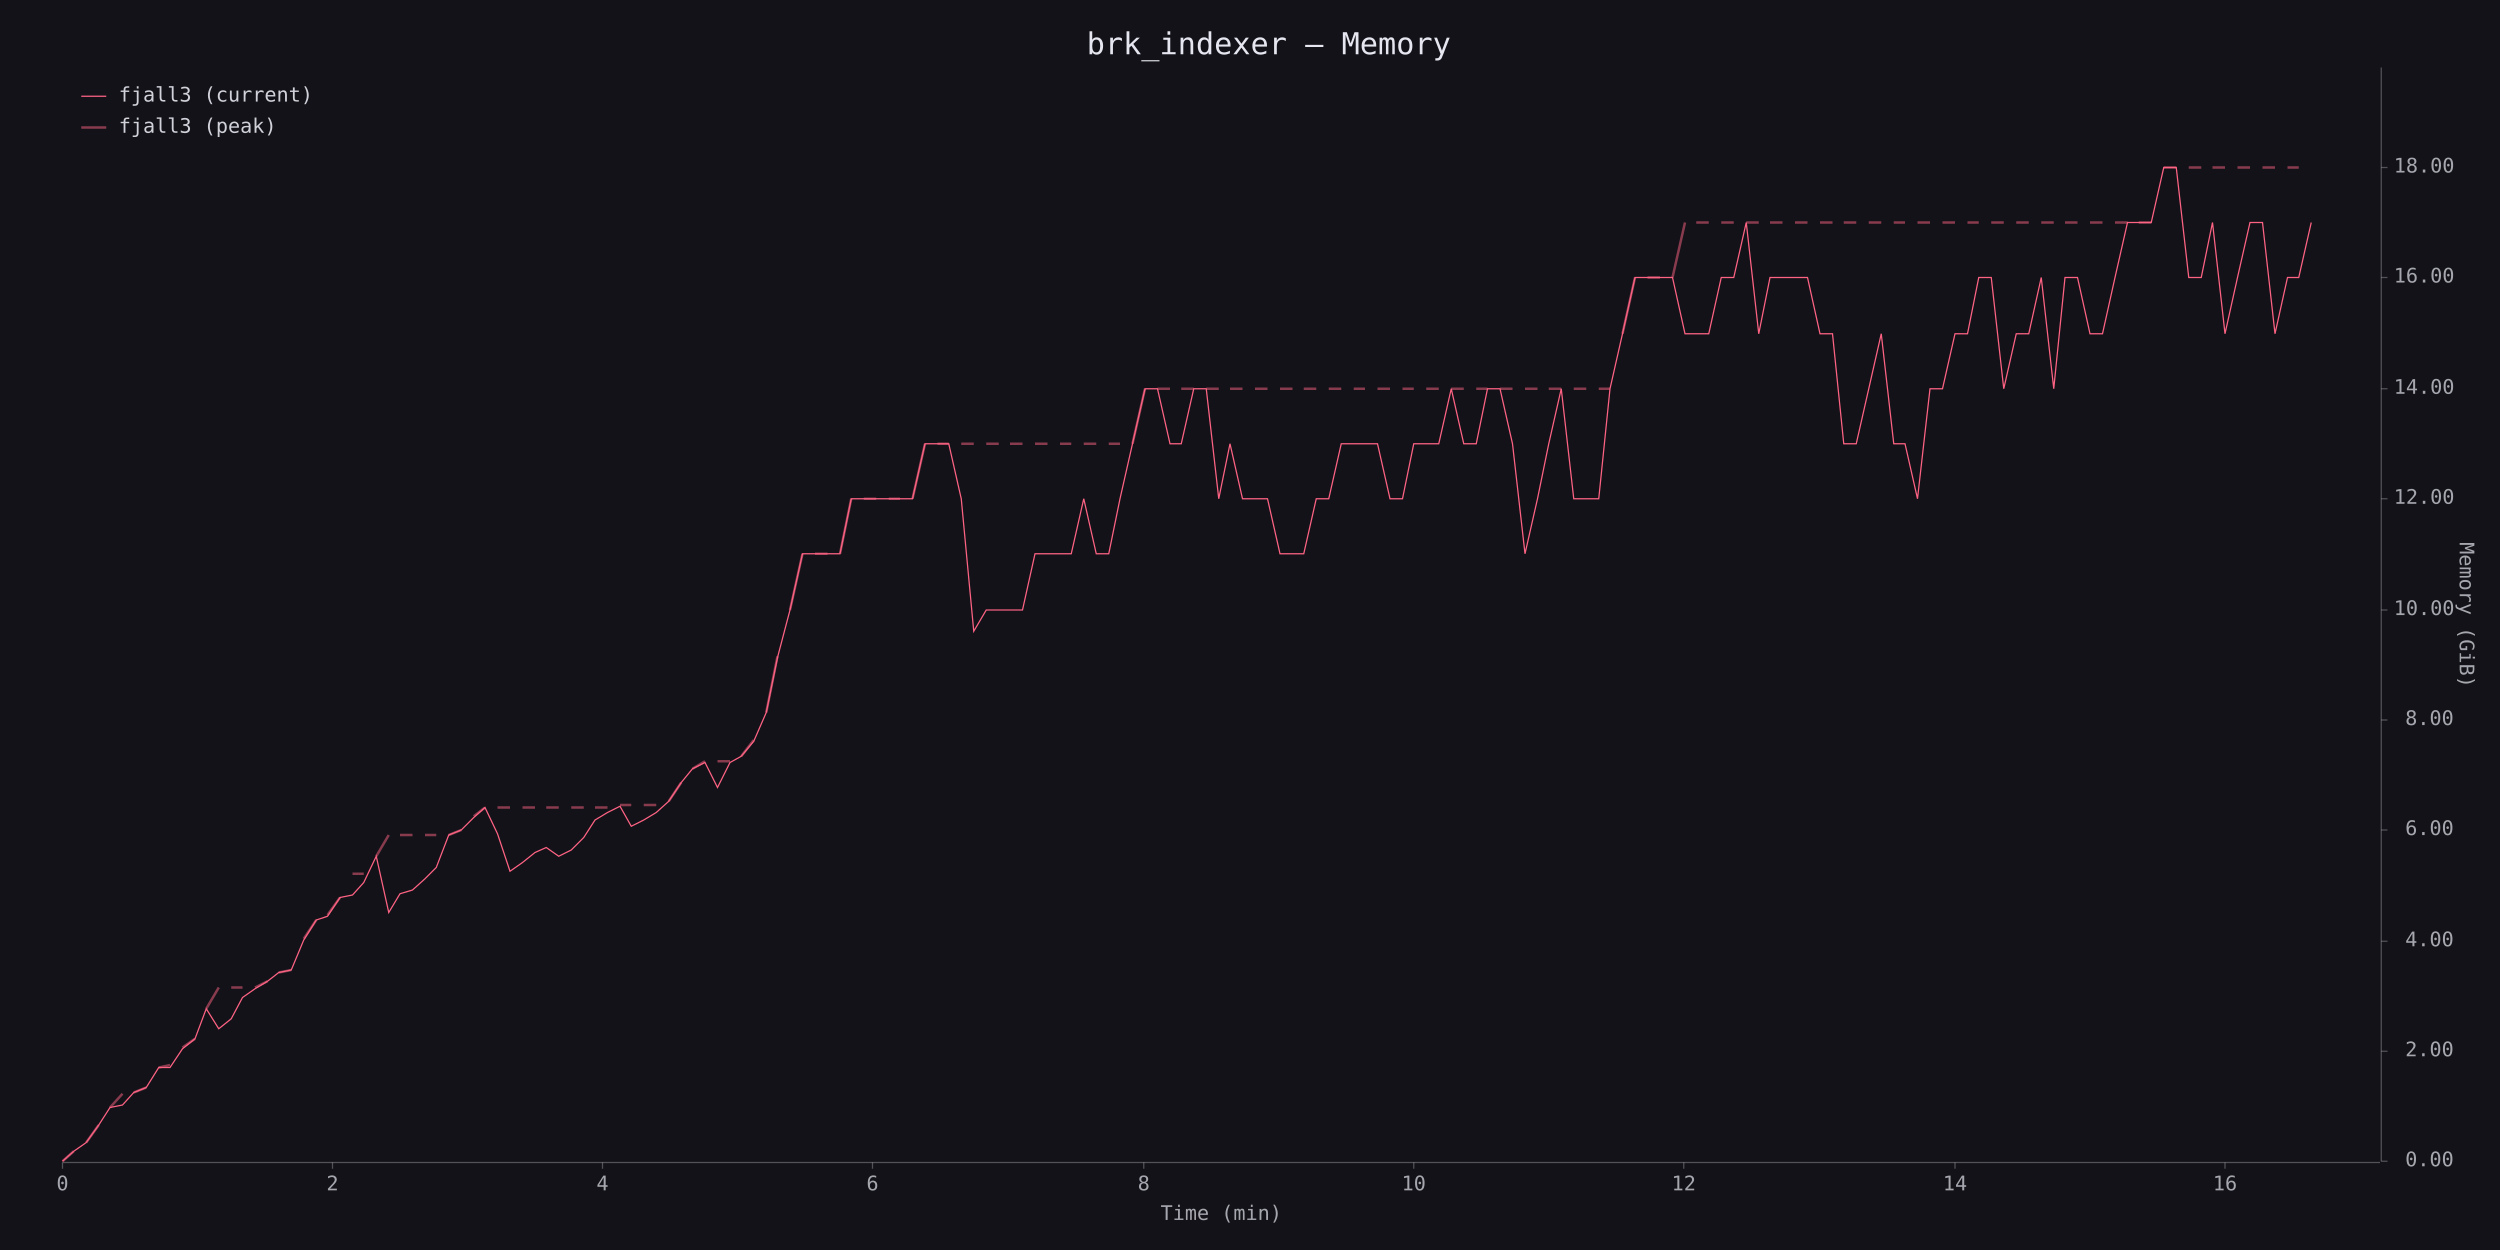
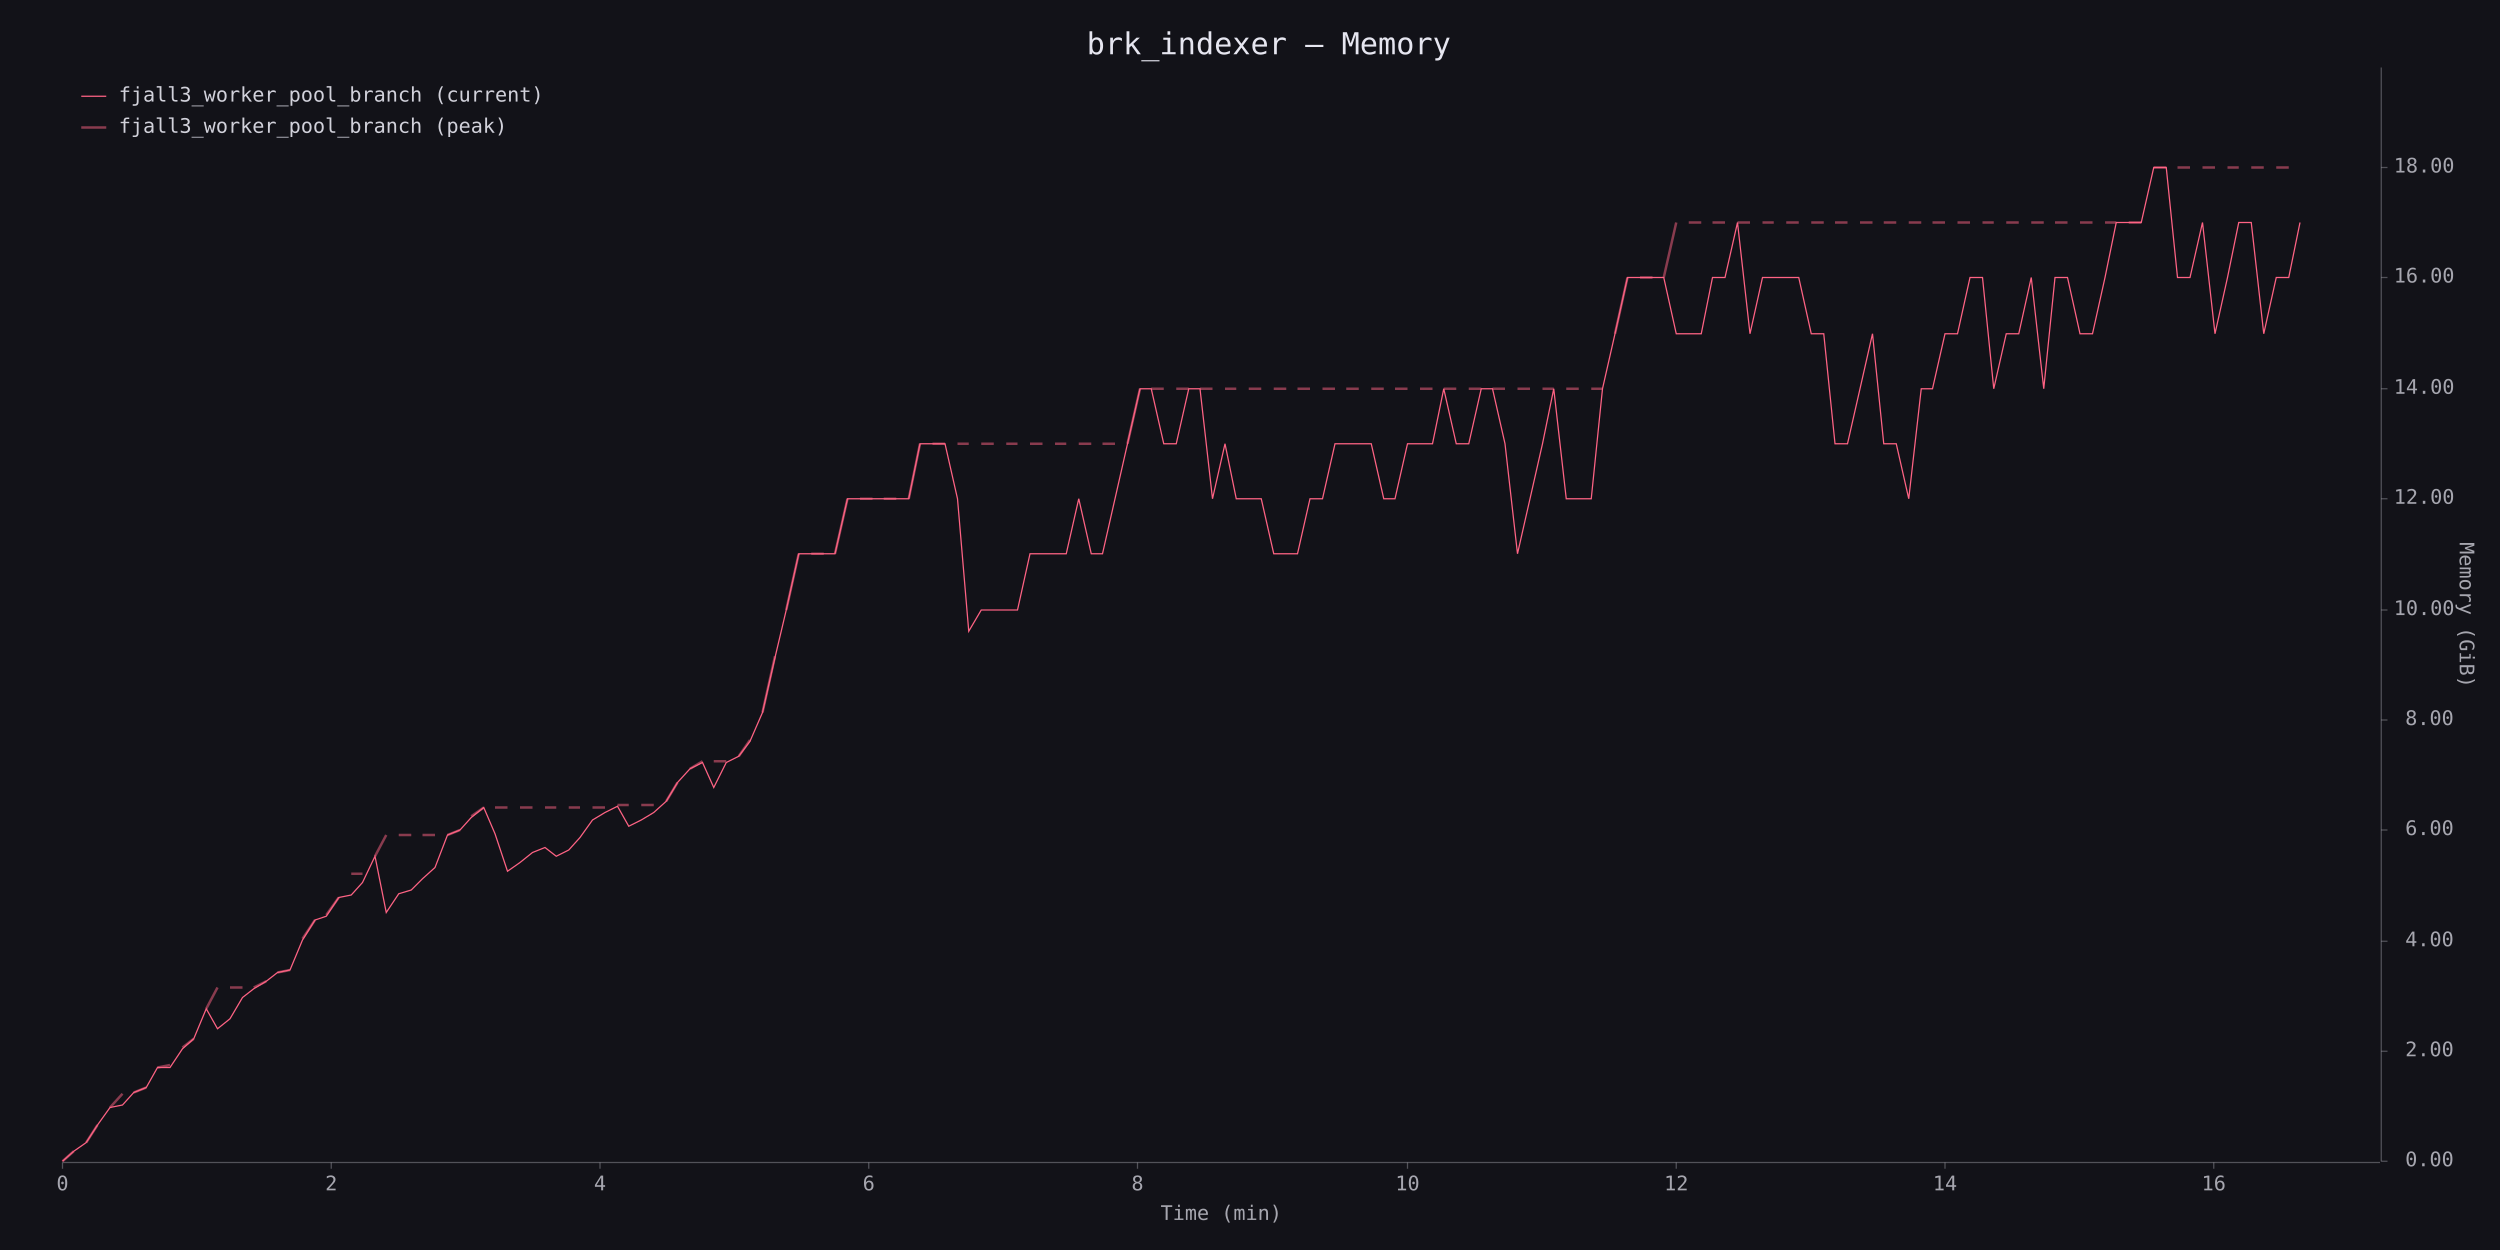
<svg xmlns="http://www.w3.org/2000/svg" width="2000" height="1000" viewBox="0 0 2000 1000">
  <rect x="0" y="0" width="2000" height="1000" opacity="1" fill="#121218" stroke="none" />
  <text x="1015" y="25" dy="0.76em" text-anchor="middle" font-family="monospace" font-size="24.194" opacity="1" fill="#E6E6F0">
brk_indexer — Memory
</text>
  <text x="977" y="980" dy="-0.5ex" text-anchor="middle" font-family="monospace" font-size="16.129" opacity="0.7" fill="#E6E6F0">
Time (min)
</text>
  <text x="1980" y="492" dy="0.76em" text-anchor="middle" font-family="monospace" font-size="16.129" opacity="0.7" fill="#E6E6F0" transform="rotate(90, 1980, 492)">
Memory (GiB)
</text>
  <polyline fill="none" opacity="0.3" stroke="#E6E6F0" stroke-width="1" points="50,930 1904,930 " />
  <text x="50" y="940" dy="0.76em" text-anchor="middle" font-family="monospace" font-size="16.129" opacity="0.7" fill="#E6E6F0">
0
</text>
  <polyline fill="none" opacity="0.3" stroke="#E6E6F0" stroke-width="1" points="50,930 50,935 " />
-   <text x="266" y="940" dy="0.76em" text-anchor="middle" font-family="monospace" font-size="16.129" opacity="0.7" fill="#E6E6F0">
+   <text x="265" y="940" dy="0.76em" text-anchor="middle" font-family="monospace" font-size="16.129" opacity="0.7" fill="#E6E6F0">
2
</text>
-   <polyline fill="none" opacity="0.3" stroke="#E6E6F0" stroke-width="1" points="266,930 266,935 " />
-   <text x="482" y="940" dy="0.76em" text-anchor="middle" font-family="monospace" font-size="16.129" opacity="0.7" fill="#E6E6F0">
+   <polyline fill="none" opacity="0.3" stroke="#E6E6F0" stroke-width="1" points="265,930 265,935 " />
+   <text x="480" y="940" dy="0.76em" text-anchor="middle" font-family="monospace" font-size="16.129" opacity="0.7" fill="#E6E6F0">
4
</text>
-   <polyline fill="none" opacity="0.3" stroke="#E6E6F0" stroke-width="1" points="482,930 482,935 " />
-   <text x="698" y="940" dy="0.76em" text-anchor="middle" font-family="monospace" font-size="16.129" opacity="0.7" fill="#E6E6F0">
+   <polyline fill="none" opacity="0.3" stroke="#E6E6F0" stroke-width="1" points="480,930 480,935 " />
+   <text x="695" y="940" dy="0.76em" text-anchor="middle" font-family="monospace" font-size="16.129" opacity="0.7" fill="#E6E6F0">
6
</text>
-   <polyline fill="none" opacity="0.3" stroke="#E6E6F0" stroke-width="1" points="698,930 698,935 " />
-   <text x="915" y="940" dy="0.76em" text-anchor="middle" font-family="monospace" font-size="16.129" opacity="0.7" fill="#E6E6F0">
+   <polyline fill="none" opacity="0.3" stroke="#E6E6F0" stroke-width="1" points="695,930 695,935 " />
+   <text x="910" y="940" dy="0.76em" text-anchor="middle" font-family="monospace" font-size="16.129" opacity="0.7" fill="#E6E6F0">
8
</text>
-   <polyline fill="none" opacity="0.3" stroke="#E6E6F0" stroke-width="1" points="915,930 915,935 " />
-   <text x="1131" y="940" dy="0.76em" text-anchor="middle" font-family="monospace" font-size="16.129" opacity="0.7" fill="#E6E6F0">
+   <polyline fill="none" opacity="0.3" stroke="#E6E6F0" stroke-width="1" points="910,930 910,935 " />
+   <text x="1126" y="940" dy="0.76em" text-anchor="middle" font-family="monospace" font-size="16.129" opacity="0.7" fill="#E6E6F0">
10
</text>
-   <polyline fill="none" opacity="0.3" stroke="#E6E6F0" stroke-width="1" points="1131,930 1131,935 " />
-   <text x="1347" y="940" dy="0.76em" text-anchor="middle" font-family="monospace" font-size="16.129" opacity="0.7" fill="#E6E6F0">
+   <polyline fill="none" opacity="0.3" stroke="#E6E6F0" stroke-width="1" points="1126,930 1126,935 " />
+   <text x="1341" y="940" dy="0.76em" text-anchor="middle" font-family="monospace" font-size="16.129" opacity="0.7" fill="#E6E6F0">
12
</text>
-   <polyline fill="none" opacity="0.3" stroke="#E6E6F0" stroke-width="1" points="1347,930 1347,935 " />
-   <text x="1564" y="940" dy="0.76em" text-anchor="middle" font-family="monospace" font-size="16.129" opacity="0.7" fill="#E6E6F0">
+   <polyline fill="none" opacity="0.3" stroke="#E6E6F0" stroke-width="1" points="1341,930 1341,935 " />
+   <text x="1556" y="940" dy="0.76em" text-anchor="middle" font-family="monospace" font-size="16.129" opacity="0.7" fill="#E6E6F0">
14
</text>
-   <polyline fill="none" opacity="0.3" stroke="#E6E6F0" stroke-width="1" points="1564,930 1564,935 " />
-   <text x="1780" y="940" dy="0.76em" text-anchor="middle" font-family="monospace" font-size="16.129" opacity="0.7" fill="#E6E6F0">
+   <polyline fill="none" opacity="0.3" stroke="#E6E6F0" stroke-width="1" points="1556,930 1556,935 " />
+   <text x="1771" y="940" dy="0.76em" text-anchor="middle" font-family="monospace" font-size="16.129" opacity="0.7" fill="#E6E6F0">
16
</text>
-   <polyline fill="none" opacity="0.3" stroke="#E6E6F0" stroke-width="1" points="1780,930 1780,935 " />
+   <polyline fill="none" opacity="0.3" stroke="#E6E6F0" stroke-width="1" points="1771,930 1771,935 " />
  <polyline fill="none" opacity="0.3" stroke="#E6E6F0" stroke-width="1" points="1905,54 1905,929 " />
  <text x="1963" y="929" dy="0.5ex" text-anchor="end" font-family="monospace" font-size="16.129" opacity="0.7" fill="#E6E6F0">
0.00
</text>
  <polyline fill="none" opacity="0.3" stroke="#E6E6F0" stroke-width="1" points="1905,929 1910,929 " />
  <text x="1963" y="841" dy="0.5ex" text-anchor="end" font-family="monospace" font-size="16.129" opacity="0.7" fill="#E6E6F0">
2.00
</text>
  <polyline fill="none" opacity="0.3" stroke="#E6E6F0" stroke-width="1" points="1905,841 1910,841 " />
  <text x="1963" y="753" dy="0.5ex" text-anchor="end" font-family="monospace" font-size="16.129" opacity="0.7" fill="#E6E6F0">
4.00
</text>
  <polyline fill="none" opacity="0.3" stroke="#E6E6F0" stroke-width="1" points="1905,753 1910,753 " />
  <text x="1963" y="664" dy="0.5ex" text-anchor="end" font-family="monospace" font-size="16.129" opacity="0.7" fill="#E6E6F0">
6.00
</text>
  <polyline fill="none" opacity="0.3" stroke="#E6E6F0" stroke-width="1" points="1905,664 1910,664 " />
  <text x="1963" y="576" dy="0.5ex" text-anchor="end" font-family="monospace" font-size="16.129" opacity="0.7" fill="#E6E6F0">
8.00
</text>
  <polyline fill="none" opacity="0.3" stroke="#E6E6F0" stroke-width="1" points="1905,576 1910,576 " />
  <text x="1915" y="488" dy="0.5ex" text-anchor="start" font-family="monospace" font-size="16.129" opacity="0.7" fill="#E6E6F0">
10.00
</text>
  <polyline fill="none" opacity="0.3" stroke="#E6E6F0" stroke-width="1" points="1905,488 1910,488 " />
  <text x="1915" y="399" dy="0.5ex" text-anchor="start" font-family="monospace" font-size="16.129" opacity="0.7" fill="#E6E6F0">
12.00
</text>
  <polyline fill="none" opacity="0.3" stroke="#E6E6F0" stroke-width="1" points="1905,399 1910,399 " />
  <text x="1915" y="311" dy="0.5ex" text-anchor="start" font-family="monospace" font-size="16.129" opacity="0.7" fill="#E6E6F0">
14.00
</text>
  <polyline fill="none" opacity="0.3" stroke="#E6E6F0" stroke-width="1" points="1905,311 1910,311 " />
  <text x="1915" y="222" dy="0.5ex" text-anchor="start" font-family="monospace" font-size="16.129" opacity="0.7" fill="#E6E6F0">
16.00
</text>
  <polyline fill="none" opacity="0.3" stroke="#E6E6F0" stroke-width="1" points="1905,222 1910,222 " />
  <text x="1915" y="134" dy="0.5ex" text-anchor="start" font-family="monospace" font-size="16.129" opacity="0.7" fill="#E6E6F0">
18.00
</text>
  <polyline fill="none" opacity="0.3" stroke="#E6E6F0" stroke-width="1" points="1905,134 1910,134 " />
-   <polyline fill="none" opacity="1" stroke="#FF6384" stroke-width="1" points="50,929 59,921 69,914 79,900 88,886 98,884 107,874 117,870 127,854 136,854 146,839 156,831 165,807 175,823 185,815 194,798 204,791 214,785 223,778 233,776 243,752 253,736 262,733 272,718 282,716 291,706 301,685 311,730 320,715 330,712 340,703 349,694 359,668 369,664 379,654 388,646 398,667 408,697 418,690 428,682 437,678 447,685 457,680 467,670 476,656 486,650 496,645 505,661 515,656 525,650 535,641 545,626 554,615 564,610 574,630 584,610 593,605 603,593 613,570 622,526 632,488 642,443 652,443 662,443 672,443 681,399 691,399 701,399 711,399 720,399 730,399 740,355 750,355 759,355 769,399 779,505 789,488 799,488 808,488 818,488 828,443 838,443 848,443 857,443 867,399 877,443 887,443 896,399 906,355 916,311 926,311 936,355 945,355 955,311 965,311 975,399 984,355 994,399 1004,399 1014,399 1024,443 1034,443 1043,443 1053,399 1063,399 1073,355 1083,355 1092,355 1102,355 1112,399 1122,399 1131,355 1141,355 1151,355 1161,311 1171,355 1181,355 1190,311 1200,311 1210,355 1220,443 1230,399 1239,355 1249,311 1259,399 1269,399 1279,399 1288,311 1298,267 1308,222 1318,222 1328,222 1338,222 1348,267 1357,267 1367,267 1377,222 1387,222 1397,178 1407,267 1416,222 1426,222 1436,222 1446,222 1456,267 1466,267 1475,355 1485,355 1495,311 1505,267 1515,355 1524,355 1534,399 1544,311 1554,311 1564,267 1574,267 1583,222 1593,222 1603,311 1613,267 1623,267 1633,222 1643,311 1652,222 1662,222 1672,267 1682,267 1692,222 1702,178 1711,178 1721,178 1731,134 1741,134 1751,222 1761,222 1770,178 1780,267 1790,222 1800,178 1810,178 1820,267 1830,222 1839,222 1849,178 " />
+   <polyline fill="none" opacity="1" stroke="#FF6384" stroke-width="1" points="50,929 59,921 69,914 78,900 88,886 98,884 107,874 117,870 126,854 136,854 146,839 155,831 165,807 174,823 184,815 194,798 203,791 213,785 222,778 232,776 242,752 252,736 261,733 271,718 281,716 290,706 300,685 309,730 319,715 329,712 338,703 348,694 358,668 368,664 377,654 387,646 396,667 406,697 416,690 426,682 436,678 445,685 455,680 464,670 474,656 484,650 494,645 503,661 513,656 523,650 533,641 542,626 552,615 562,610 571,630 581,610 591,605 600,593 610,570 620,526 629,488 639,443 649,443 659,443 668,443 678,399 688,399 698,399 707,399 717,399 727,399 736,355 746,355 756,355 766,399 775,505 785,488 795,488 805,488 814,488 824,443 834,443 844,443 853,443 863,399 873,443 882,443 892,399 902,355 912,311 921,311 931,355 941,355 951,311 960,311 970,399 980,355 989,399 999,399 1009,399 1019,443 1029,443 1038,443 1048,399 1058,399 1068,355 1077,355 1087,355 1097,355 1107,399 1116,399 1126,355 1136,355 1146,355 1155,311 1165,355 1175,355 1185,311 1194,311 1204,355 1214,443 1224,399 1234,355 1243,311 1253,399 1263,399 1273,399 1282,311 1292,267 1302,222 1312,222 1322,222 1331,222 1341,267 1351,267 1361,267 1370,222 1380,222 1390,178 1400,267 1410,222 1419,222 1429,222 1439,222 1449,267 1459,267 1468,355 1478,355 1488,311 1498,267 1507,355 1517,355 1527,399 1537,311 1546,311 1556,267 1566,267 1576,222 1586,222 1595,311 1605,267 1615,267 1625,222 1635,311 1644,222 1654,222 1664,267 1674,267 1684,222 1693,178 1703,178 1713,178 1723,134 1733,134 1742,222 1752,222 1762,178 1772,267 1782,222 1791,178 1801,178 1811,267 1821,222 1831,222 1840,178 " />
  <polyline fill="none" opacity="0.5" stroke="#FF6384" stroke-width="2" points="50,929 59,921 " />
-   <polyline fill="none" opacity="0.5" stroke="#FF6384" stroke-width="2" points="69,914 79,900 " />
+   <polyline fill="none" opacity="0.5" stroke="#FF6384" stroke-width="2" points="69,914 78,900 " />
  <polyline fill="none" opacity="0.5" stroke="#FF6384" stroke-width="2" points="88,886 98,875 " />
  <polyline fill="none" opacity="0.5" stroke="#FF6384" stroke-width="2" points="107,874 117,870 " />
-   <polyline fill="none" opacity="0.5" stroke="#FF6384" stroke-width="2" points="127,854 136,852 " />
-   <polyline fill="none" opacity="0.5" stroke="#FF6384" stroke-width="2" points="146,838 156,831 " />
-   <polyline fill="none" opacity="0.5" stroke="#FF6384" stroke-width="2" points="165,807 175,790 " />
-   <polyline fill="none" opacity="0.5" stroke="#FF6384" stroke-width="2" points="185,790 194,790 " />
-   <polyline fill="none" opacity="0.5" stroke="#FF6384" stroke-width="2" points="204,790 214,785 " />
-   <polyline fill="none" opacity="0.5" stroke="#FF6384" stroke-width="2" points="223,778 233,776 " />
-   <polyline fill="none" opacity="0.5" stroke="#FF6384" stroke-width="2" points="243,751 253,736 " />
-   <polyline fill="none" opacity="0.5" stroke="#FF6384" stroke-width="2" points="262,732 272,718 " />
-   <polyline fill="none" opacity="0.5" stroke="#FF6384" stroke-width="2" points="282,699 291,699 " />
-   <polyline fill="none" opacity="0.5" stroke="#FF6384" stroke-width="2" points="301,685 311,668 " />
-   <polyline fill="none" opacity="0.5" stroke="#FF6384" stroke-width="2" points="320,668 330,668 " />
-   <polyline fill="none" opacity="0.5" stroke="#FF6384" stroke-width="2" points="340,668 349,668 " />
-   <polyline fill="none" opacity="0.5" stroke="#FF6384" stroke-width="2" points="359,668 369,664 " />
-   <polyline fill="none" opacity="0.5" stroke="#FF6384" stroke-width="2" points="379,653 388,646 " />
-   <polyline fill="none" opacity="0.5" stroke="#FF6384" stroke-width="2" points="398,646 408,646 " />
-   <polyline fill="none" opacity="0.5" stroke="#FF6384" stroke-width="2" points="418,646 428,646 " />
-   <polyline fill="none" opacity="0.5" stroke="#FF6384" stroke-width="2" points="437,646 447,646 " />
-   <polyline fill="none" opacity="0.5" stroke="#FF6384" stroke-width="2" points="457,646 467,646 " />
-   <polyline fill="none" opacity="0.5" stroke="#FF6384" stroke-width="2" points="476,646 486,646 " />
-   <polyline fill="none" opacity="0.5" stroke="#FF6384" stroke-width="2" points="496,644 505,644 " />
-   <polyline fill="none" opacity="0.5" stroke="#FF6384" stroke-width="2" points="515,644 525,644 " />
-   <polyline fill="none" opacity="0.5" stroke="#FF6384" stroke-width="2" points="535,641 545,626 " />
-   <polyline fill="none" opacity="0.5" stroke="#FF6384" stroke-width="2" points="554,615 564,609 " />
-   <polyline fill="none" opacity="0.5" stroke="#FF6384" stroke-width="2" points="574,609 584,609 " />
-   <polyline fill="none" opacity="0.5" stroke="#FF6384" stroke-width="2" points="593,605 603,592 " />
-   <polyline fill="none" opacity="0.5" stroke="#FF6384" stroke-width="2" points="613,570 622,525 " />
-   <polyline fill="none" opacity="0.5" stroke="#FF6384" stroke-width="2" points="632,488 642,443 " />
-   <polyline fill="none" opacity="0.5" stroke="#FF6384" stroke-width="2" points="652,443 662,443 " />
-   <polyline fill="none" opacity="0.5" stroke="#FF6384" stroke-width="2" points="672,443 681,399 " />
-   <polyline fill="none" opacity="0.5" stroke="#FF6384" stroke-width="2" points="691,399 701,399 " />
-   <polyline fill="none" opacity="0.5" stroke="#FF6384" stroke-width="2" points="711,399 720,399 " />
-   <polyline fill="none" opacity="0.5" stroke="#FF6384" stroke-width="2" points="730,399 740,355 " />
-   <polyline fill="none" opacity="0.5" stroke="#FF6384" stroke-width="2" points="750,355 759,355 " />
-   <polyline fill="none" opacity="0.5" stroke="#FF6384" stroke-width="2" points="769,355 779,355 " />
-   <polyline fill="none" opacity="0.5" stroke="#FF6384" stroke-width="2" points="789,355 799,355 " />
-   <polyline fill="none" opacity="0.5" stroke="#FF6384" stroke-width="2" points="808,355 818,355 " />
-   <polyline fill="none" opacity="0.5" stroke="#FF6384" stroke-width="2" points="828,355 838,355 " />
-   <polyline fill="none" opacity="0.5" stroke="#FF6384" stroke-width="2" points="848,355 857,355 " />
-   <polyline fill="none" opacity="0.5" stroke="#FF6384" stroke-width="2" points="867,355 877,355 " />
-   <polyline fill="none" opacity="0.5" stroke="#FF6384" stroke-width="2" points="887,355 896,355 " />
-   <polyline fill="none" opacity="0.5" stroke="#FF6384" stroke-width="2" points="906,355 916,311 " />
-   <polyline fill="none" opacity="0.5" stroke="#FF6384" stroke-width="2" points="926,311 936,311 " />
-   <polyline fill="none" opacity="0.5" stroke="#FF6384" stroke-width="2" points="945,311 955,311 " />
-   <polyline fill="none" opacity="0.5" stroke="#FF6384" stroke-width="2" points="965,311 975,311 " />
-   <polyline fill="none" opacity="0.5" stroke="#FF6384" stroke-width="2" points="984,311 994,311 " />
-   <polyline fill="none" opacity="0.5" stroke="#FF6384" stroke-width="2" points="1004,311 1014,311 " />
-   <polyline fill="none" opacity="0.5" stroke="#FF6384" stroke-width="2" points="1024,311 1034,311 " />
-   <polyline fill="none" opacity="0.5" stroke="#FF6384" stroke-width="2" points="1043,311 1053,311 " />
-   <polyline fill="none" opacity="0.5" stroke="#FF6384" stroke-width="2" points="1063,311 1073,311 " />
-   <polyline fill="none" opacity="0.5" stroke="#FF6384" stroke-width="2" points="1083,311 1092,311 " />
-   <polyline fill="none" opacity="0.5" stroke="#FF6384" stroke-width="2" points="1102,311 1112,311 " />
-   <polyline fill="none" opacity="0.5" stroke="#FF6384" stroke-width="2" points="1122,311 1131,311 " />
-   <polyline fill="none" opacity="0.5" stroke="#FF6384" stroke-width="2" points="1141,311 1151,311 " />
-   <polyline fill="none" opacity="0.5" stroke="#FF6384" stroke-width="2" points="1161,311 1171,311 " />
-   <polyline fill="none" opacity="0.5" stroke="#FF6384" stroke-width="2" points="1181,311 1190,311 " />
-   <polyline fill="none" opacity="0.5" stroke="#FF6384" stroke-width="2" points="1200,311 1210,311 " />
-   <polyline fill="none" opacity="0.5" stroke="#FF6384" stroke-width="2" points="1220,311 1230,311 " />
-   <polyline fill="none" opacity="0.5" stroke="#FF6384" stroke-width="2" points="1239,311 1249,311 " />
-   <polyline fill="none" opacity="0.5" stroke="#FF6384" stroke-width="2" points="1259,311 1269,311 " />
-   <polyline fill="none" opacity="0.5" stroke="#FF6384" stroke-width="2" points="1279,311 1288,311 " />
-   <polyline fill="none" opacity="0.5" stroke="#FF6384" stroke-width="2" points="1298,267 1308,222 " />
-   <polyline fill="none" opacity="0.5" stroke="#FF6384" stroke-width="2" points="1318,222 1328,222 " />
-   <polyline fill="none" opacity="0.5" stroke="#FF6384" stroke-width="2" points="1338,222 1348,178 " />
-   <polyline fill="none" opacity="0.5" stroke="#FF6384" stroke-width="2" points="1357,178 1367,178 " />
-   <polyline fill="none" opacity="0.5" stroke="#FF6384" stroke-width="2" points="1377,178 1387,178 " />
-   <polyline fill="none" opacity="0.5" stroke="#FF6384" stroke-width="2" points="1397,178 1407,178 " />
-   <polyline fill="none" opacity="0.5" stroke="#FF6384" stroke-width="2" points="1416,178 1426,178 " />
-   <polyline fill="none" opacity="0.5" stroke="#FF6384" stroke-width="2" points="1436,178 1446,178 " />
-   <polyline fill="none" opacity="0.5" stroke="#FF6384" stroke-width="2" points="1456,178 1466,178 " />
-   <polyline fill="none" opacity="0.5" stroke="#FF6384" stroke-width="2" points="1475,178 1485,178 " />
-   <polyline fill="none" opacity="0.5" stroke="#FF6384" stroke-width="2" points="1495,178 1505,178 " />
-   <polyline fill="none" opacity="0.5" stroke="#FF6384" stroke-width="2" points="1515,178 1524,178 " />
-   <polyline fill="none" opacity="0.5" stroke="#FF6384" stroke-width="2" points="1534,178 1544,178 " />
-   <polyline fill="none" opacity="0.5" stroke="#FF6384" stroke-width="2" points="1554,178 1564,178 " />
-   <polyline fill="none" opacity="0.5" stroke="#FF6384" stroke-width="2" points="1574,178 1583,178 " />
-   <polyline fill="none" opacity="0.5" stroke="#FF6384" stroke-width="2" points="1593,178 1603,178 " />
-   <polyline fill="none" opacity="0.5" stroke="#FF6384" stroke-width="2" points="1613,178 1623,178 " />
-   <polyline fill="none" opacity="0.5" stroke="#FF6384" stroke-width="2" points="1633,178 1643,178 " />
-   <polyline fill="none" opacity="0.5" stroke="#FF6384" stroke-width="2" points="1652,178 1662,178 " />
-   <polyline fill="none" opacity="0.5" stroke="#FF6384" stroke-width="2" points="1672,178 1682,178 " />
-   <polyline fill="none" opacity="0.5" stroke="#FF6384" stroke-width="2" points="1692,178 1702,178 " />
-   <polyline fill="none" opacity="0.5" stroke="#FF6384" stroke-width="2" points="1711,178 1721,178 " />
-   <polyline fill="none" opacity="0.5" stroke="#FF6384" stroke-width="2" points="1731,134 1741,134 " />
-   <polyline fill="none" opacity="0.5" stroke="#FF6384" stroke-width="2" points="1751,134 1761,134 " />
-   <polyline fill="none" opacity="0.5" stroke="#FF6384" stroke-width="2" points="1770,134 1780,134 " />
-   <polyline fill="none" opacity="0.5" stroke="#FF6384" stroke-width="2" points="1790,134 1800,134 " />
-   <polyline fill="none" opacity="0.5" stroke="#FF6384" stroke-width="2" points="1810,134 1820,134 " />
-   <polyline fill="none" opacity="0.5" stroke="#FF6384" stroke-width="2" points="1830,134 1839,134 " />
-   <rect x="55" y="59" width="204" height="61" opacity="0.98" fill="#121218" stroke="none" />
-   <rect x="55" y="59" width="204" height="61" opacity="1" fill="none" stroke="#121218" />
+   <polyline fill="none" opacity="0.5" stroke="#FF6384" stroke-width="2" points="126,854 136,852 " />
+   <polyline fill="none" opacity="0.5" stroke="#FF6384" stroke-width="2" points="146,838 155,831 " />
+   <polyline fill="none" opacity="0.5" stroke="#FF6384" stroke-width="2" points="165,807 174,790 " />
+   <polyline fill="none" opacity="0.5" stroke="#FF6384" stroke-width="2" points="184,790 194,790 " />
+   <polyline fill="none" opacity="0.5" stroke="#FF6384" stroke-width="2" points="203,790 213,785 " />
+   <polyline fill="none" opacity="0.5" stroke="#FF6384" stroke-width="2" points="222,778 232,776 " />
+   <polyline fill="none" opacity="0.5" stroke="#FF6384" stroke-width="2" points="242,751 252,736 " />
+   <polyline fill="none" opacity="0.5" stroke="#FF6384" stroke-width="2" points="261,732 271,718 " />
+   <polyline fill="none" opacity="0.5" stroke="#FF6384" stroke-width="2" points="281,699 290,699 " />
+   <polyline fill="none" opacity="0.5" stroke="#FF6384" stroke-width="2" points="300,685 309,668 " />
+   <polyline fill="none" opacity="0.5" stroke="#FF6384" stroke-width="2" points="319,668 329,668 " />
+   <polyline fill="none" opacity="0.5" stroke="#FF6384" stroke-width="2" points="338,668 348,668 " />
+   <polyline fill="none" opacity="0.5" stroke="#FF6384" stroke-width="2" points="358,668 368,664 " />
+   <polyline fill="none" opacity="0.5" stroke="#FF6384" stroke-width="2" points="377,653 387,646 " />
+   <polyline fill="none" opacity="0.5" stroke="#FF6384" stroke-width="2" points="396,646 406,646 " />
+   <polyline fill="none" opacity="0.5" stroke="#FF6384" stroke-width="2" points="416,646 426,646 " />
+   <polyline fill="none" opacity="0.5" stroke="#FF6384" stroke-width="2" points="436,646 445,646 " />
+   <polyline fill="none" opacity="0.5" stroke="#FF6384" stroke-width="2" points="455,646 464,646 " />
+   <polyline fill="none" opacity="0.5" stroke="#FF6384" stroke-width="2" points="474,646 484,646 " />
+   <polyline fill="none" opacity="0.5" stroke="#FF6384" stroke-width="2" points="494,644 503,644 " />
+   <polyline fill="none" opacity="0.5" stroke="#FF6384" stroke-width="2" points="513,644 523,644 " />
+   <polyline fill="none" opacity="0.5" stroke="#FF6384" stroke-width="2" points="533,641 542,626 " />
+   <polyline fill="none" opacity="0.5" stroke="#FF6384" stroke-width="2" points="552,615 562,609 " />
+   <polyline fill="none" opacity="0.5" stroke="#FF6384" stroke-width="2" points="571,609 581,609 " />
+   <polyline fill="none" opacity="0.5" stroke="#FF6384" stroke-width="2" points="591,605 600,592 " />
+   <polyline fill="none" opacity="0.5" stroke="#FF6384" stroke-width="2" points="610,570 620,525 " />
+   <polyline fill="none" opacity="0.5" stroke="#FF6384" stroke-width="2" points="629,488 639,443 " />
+   <polyline fill="none" opacity="0.5" stroke="#FF6384" stroke-width="2" points="649,443 659,443 " />
+   <polyline fill="none" opacity="0.5" stroke="#FF6384" stroke-width="2" points="668,443 678,399 " />
+   <polyline fill="none" opacity="0.5" stroke="#FF6384" stroke-width="2" points="688,399 698,399 " />
+   <polyline fill="none" opacity="0.5" stroke="#FF6384" stroke-width="2" points="707,399 717,399 " />
+   <polyline fill="none" opacity="0.5" stroke="#FF6384" stroke-width="2" points="727,399 736,355 " />
+   <polyline fill="none" opacity="0.5" stroke="#FF6384" stroke-width="2" points="746,355 756,355 " />
+   <polyline fill="none" opacity="0.5" stroke="#FF6384" stroke-width="2" points="766,355 775,355 " />
+   <polyline fill="none" opacity="0.5" stroke="#FF6384" stroke-width="2" points="785,355 795,355 " />
+   <polyline fill="none" opacity="0.5" stroke="#FF6384" stroke-width="2" points="805,355 814,355 " />
+   <polyline fill="none" opacity="0.5" stroke="#FF6384" stroke-width="2" points="824,355 834,355 " />
+   <polyline fill="none" opacity="0.5" stroke="#FF6384" stroke-width="2" points="844,355 853,355 " />
+   <polyline fill="none" opacity="0.5" stroke="#FF6384" stroke-width="2" points="863,355 873,355 " />
+   <polyline fill="none" opacity="0.5" stroke="#FF6384" stroke-width="2" points="882,355 892,355 " />
+   <polyline fill="none" opacity="0.5" stroke="#FF6384" stroke-width="2" points="902,355 912,311 " />
+   <polyline fill="none" opacity="0.5" stroke="#FF6384" stroke-width="2" points="921,311 931,311 " />
+   <polyline fill="none" opacity="0.5" stroke="#FF6384" stroke-width="2" points="941,311 951,311 " />
+   <polyline fill="none" opacity="0.5" stroke="#FF6384" stroke-width="2" points="960,311 970,311 " />
+   <polyline fill="none" opacity="0.5" stroke="#FF6384" stroke-width="2" points="980,311 989,311 " />
+   <polyline fill="none" opacity="0.5" stroke="#FF6384" stroke-width="2" points="999,311 1009,311 " />
+   <polyline fill="none" opacity="0.5" stroke="#FF6384" stroke-width="2" points="1019,311 1029,311 " />
+   <polyline fill="none" opacity="0.5" stroke="#FF6384" stroke-width="2" points="1038,311 1048,311 " />
+   <polyline fill="none" opacity="0.5" stroke="#FF6384" stroke-width="2" points="1058,311 1068,311 " />
+   <polyline fill="none" opacity="0.5" stroke="#FF6384" stroke-width="2" points="1077,311 1087,311 " />
+   <polyline fill="none" opacity="0.5" stroke="#FF6384" stroke-width="2" points="1097,311 1107,311 " />
+   <polyline fill="none" opacity="0.5" stroke="#FF6384" stroke-width="2" points="1116,311 1126,311 " />
+   <polyline fill="none" opacity="0.5" stroke="#FF6384" stroke-width="2" points="1136,311 1146,311 " />
+   <polyline fill="none" opacity="0.5" stroke="#FF6384" stroke-width="2" points="1155,311 1165,311 " />
+   <polyline fill="none" opacity="0.5" stroke="#FF6384" stroke-width="2" points="1175,311 1185,311 " />
+   <polyline fill="none" opacity="0.5" stroke="#FF6384" stroke-width="2" points="1194,311 1204,311 " />
+   <polyline fill="none" opacity="0.5" stroke="#FF6384" stroke-width="2" points="1214,311 1224,311 " />
+   <polyline fill="none" opacity="0.5" stroke="#FF6384" stroke-width="2" points="1234,311 1243,311 " />
+   <polyline fill="none" opacity="0.5" stroke="#FF6384" stroke-width="2" points="1253,311 1263,311 " />
+   <polyline fill="none" opacity="0.5" stroke="#FF6384" stroke-width="2" points="1273,311 1282,311 " />
+   <polyline fill="none" opacity="0.5" stroke="#FF6384" stroke-width="2" points="1292,267 1302,222 " />
+   <polyline fill="none" opacity="0.5" stroke="#FF6384" stroke-width="2" points="1312,222 1322,222 " />
+   <polyline fill="none" opacity="0.5" stroke="#FF6384" stroke-width="2" points="1331,222 1341,178 " />
+   <polyline fill="none" opacity="0.5" stroke="#FF6384" stroke-width="2" points="1351,178 1361,178 " />
+   <polyline fill="none" opacity="0.5" stroke="#FF6384" stroke-width="2" points="1370,178 1380,178 " />
+   <polyline fill="none" opacity="0.5" stroke="#FF6384" stroke-width="2" points="1390,178 1400,178 " />
+   <polyline fill="none" opacity="0.5" stroke="#FF6384" stroke-width="2" points="1410,178 1419,178 " />
+   <polyline fill="none" opacity="0.5" stroke="#FF6384" stroke-width="2" points="1429,178 1439,178 " />
+   <polyline fill="none" opacity="0.5" stroke="#FF6384" stroke-width="2" points="1449,178 1459,178 " />
+   <polyline fill="none" opacity="0.5" stroke="#FF6384" stroke-width="2" points="1468,178 1478,178 " />
+   <polyline fill="none" opacity="0.5" stroke="#FF6384" stroke-width="2" points="1488,178 1498,178 " />
+   <polyline fill="none" opacity="0.5" stroke="#FF6384" stroke-width="2" points="1507,178 1517,178 " />
+   <polyline fill="none" opacity="0.5" stroke="#FF6384" stroke-width="2" points="1527,178 1537,178 " />
+   <polyline fill="none" opacity="0.5" stroke="#FF6384" stroke-width="2" points="1546,178 1556,178 " />
+   <polyline fill="none" opacity="0.5" stroke="#FF6384" stroke-width="2" points="1566,178 1576,178 " />
+   <polyline fill="none" opacity="0.5" stroke="#FF6384" stroke-width="2" points="1586,178 1595,178 " />
+   <polyline fill="none" opacity="0.5" stroke="#FF6384" stroke-width="2" points="1605,178 1615,178 " />
+   <polyline fill="none" opacity="0.5" stroke="#FF6384" stroke-width="2" points="1625,178 1635,178 " />
+   <polyline fill="none" opacity="0.5" stroke="#FF6384" stroke-width="2" points="1644,178 1654,178 " />
+   <polyline fill="none" opacity="0.5" stroke="#FF6384" stroke-width="2" points="1664,178 1674,178 " />
+   <polyline fill="none" opacity="0.5" stroke="#FF6384" stroke-width="2" points="1684,178 1693,178 " />
+   <polyline fill="none" opacity="0.5" stroke="#FF6384" stroke-width="2" points="1703,178 1713,178 " />
+   <polyline fill="none" opacity="0.5" stroke="#FF6384" stroke-width="2" points="1723,134 1733,134 " />
+   <polyline fill="none" opacity="0.5" stroke="#FF6384" stroke-width="2" points="1742,134 1752,134 " />
+   <polyline fill="none" opacity="0.5" stroke="#FF6384" stroke-width="2" points="1762,134 1772,134 " />
+   <polyline fill="none" opacity="0.5" stroke="#FF6384" stroke-width="2" points="1782,134 1791,134 " />
+   <polyline fill="none" opacity="0.5" stroke="#FF6384" stroke-width="2" points="1801,134 1811,134 " />
+   <polyline fill="none" opacity="0.5" stroke="#FF6384" stroke-width="2" points="1821,134 1831,134 " />
+   <rect x="55" y="59" width="388" height="61" opacity="0.98" fill="#121218" stroke="none" />
+   <rect x="55" y="59" width="388" height="61" opacity="1" fill="none" stroke="#121218" />
  <text x="95" y="69" dy="0.76em" text-anchor="start" font-family="monospace" font-size="16.129" opacity="0.9" fill="#E6E6F0">
- fjall3 (current)
+ fjall3_worker_pool_branch (current)
</text>
  <text x="95" y="94" dy="0.76em" text-anchor="start" font-family="monospace" font-size="16.129" opacity="0.9" fill="#E6E6F0">
- fjall3 (peak)
+ fjall3_worker_pool_branch (peak)
</text>
  <polyline fill="none" opacity="1" stroke="#FF6384" stroke-width="1" points="65,77 85,77 " />
  <polyline fill="none" opacity="0.5" stroke="#FF6384" stroke-width="2" points="65,102 75,102 85,102 " />
</svg>
